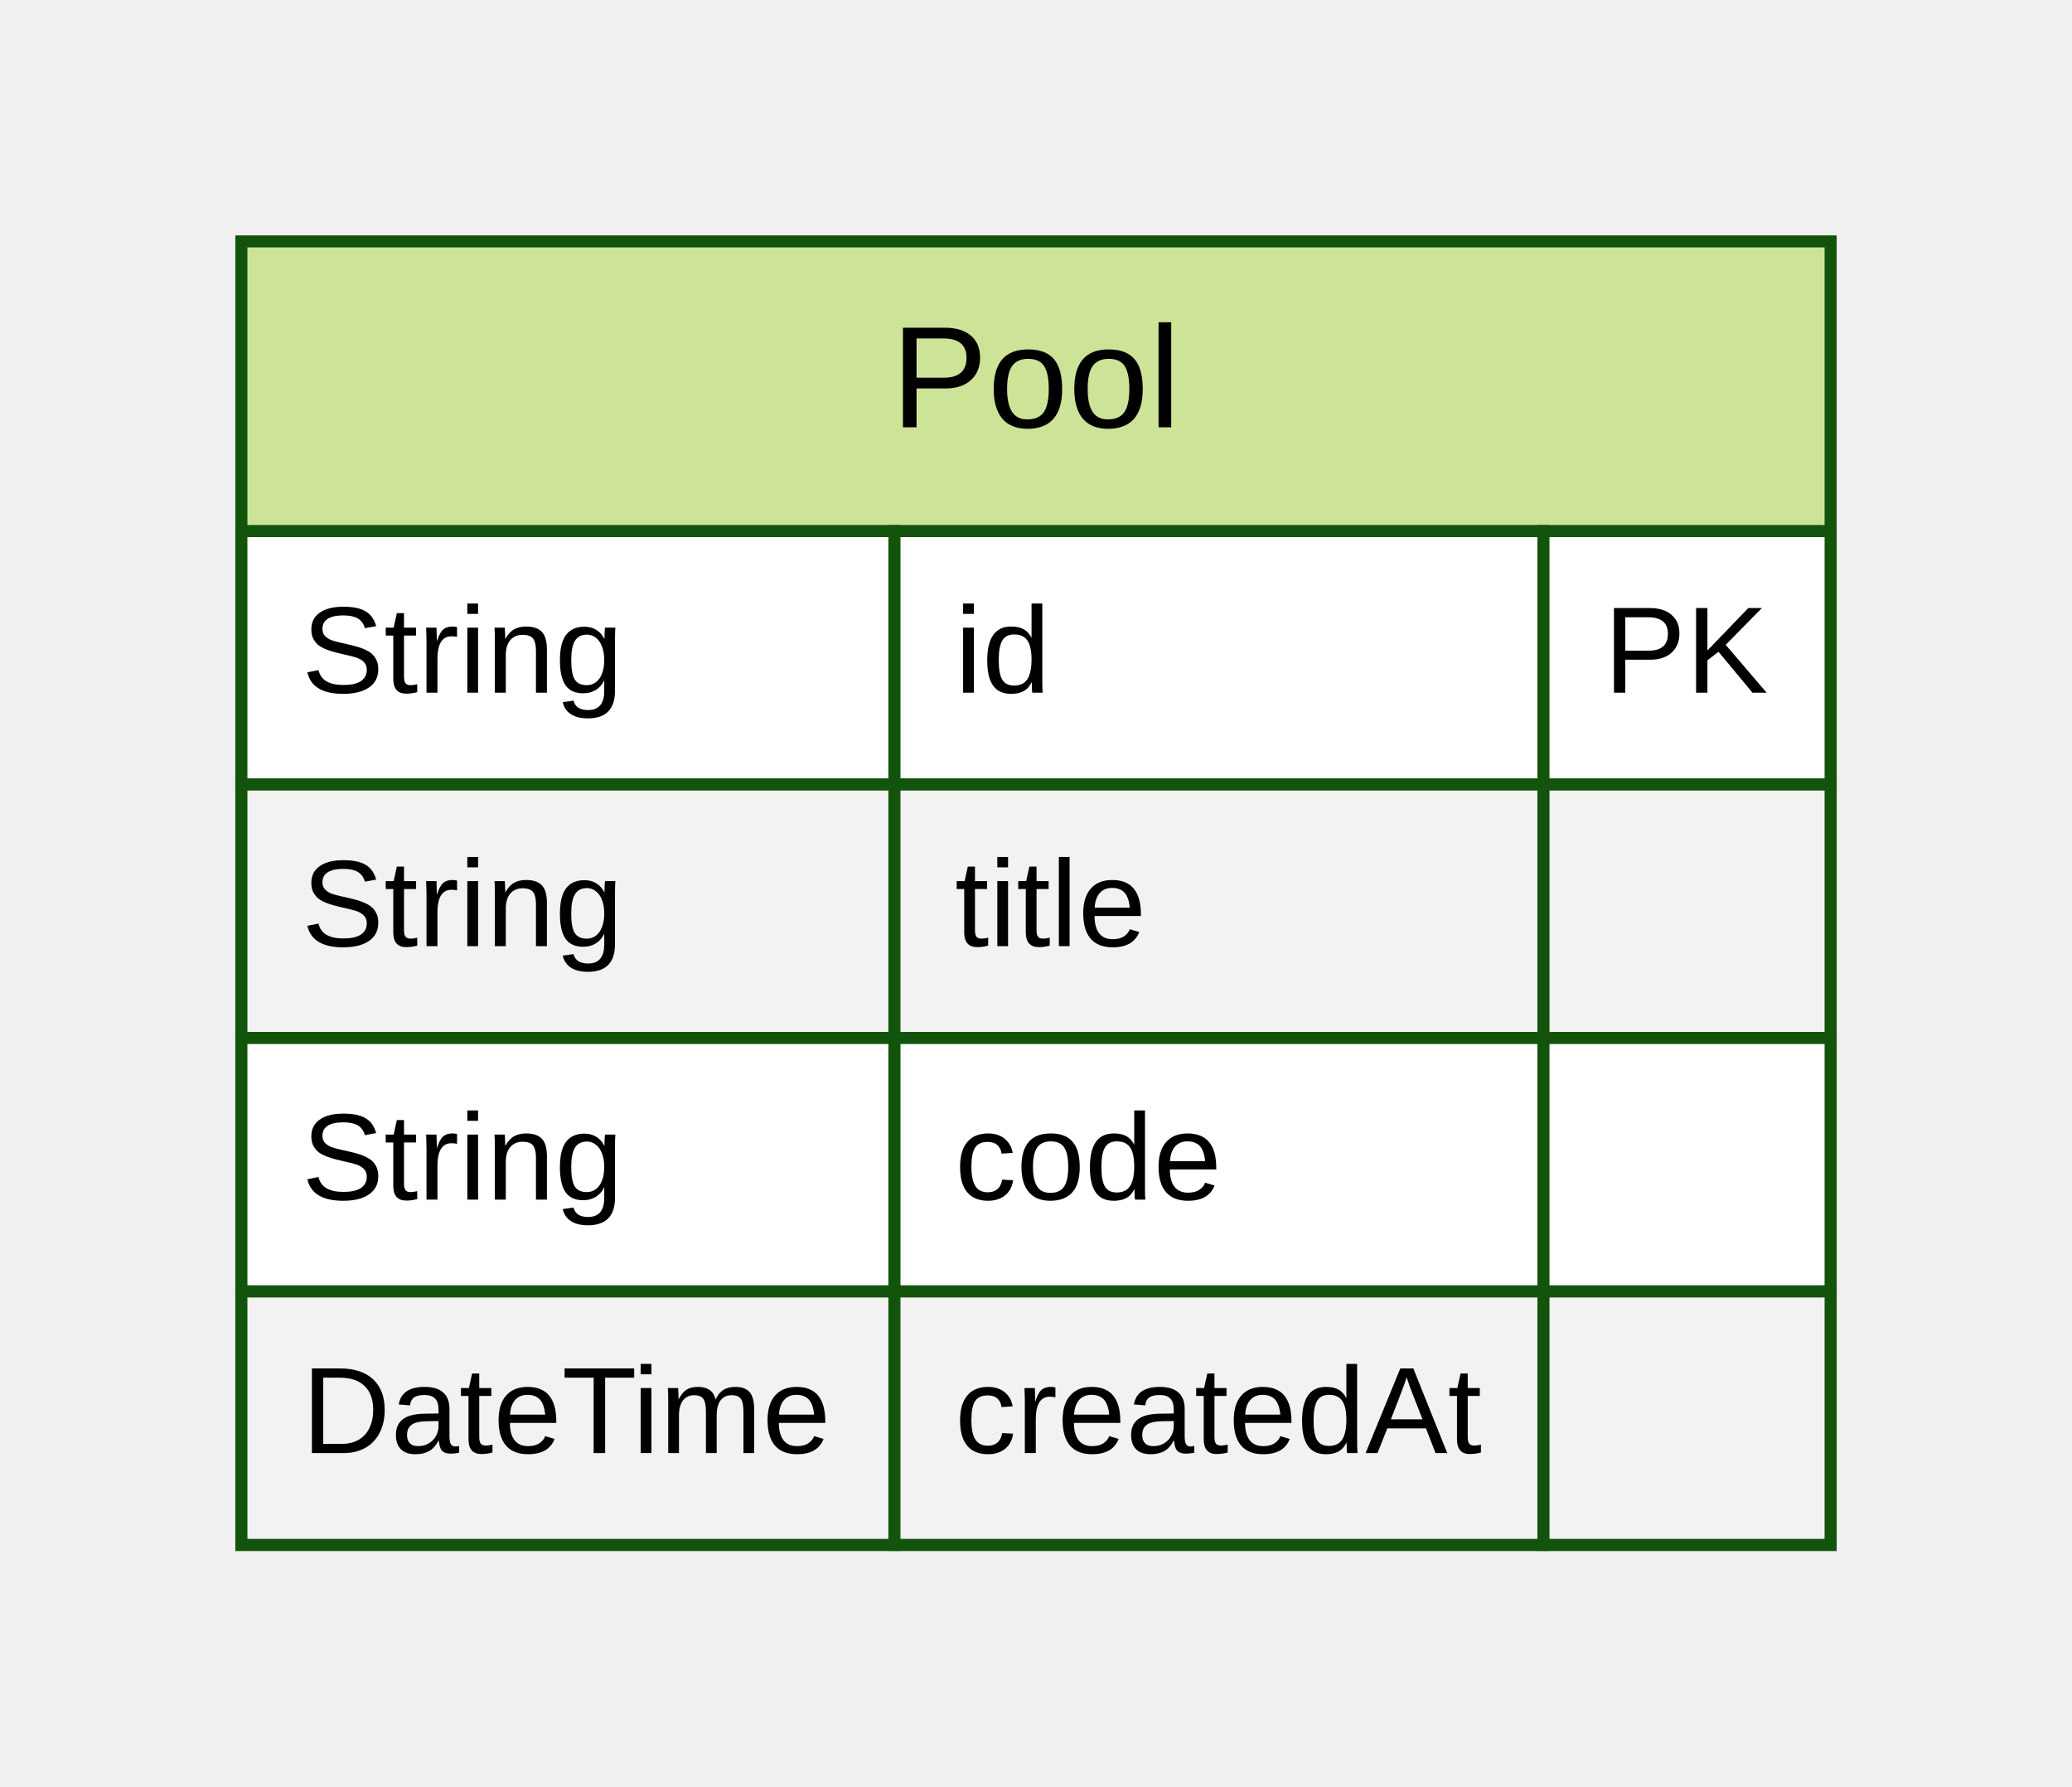
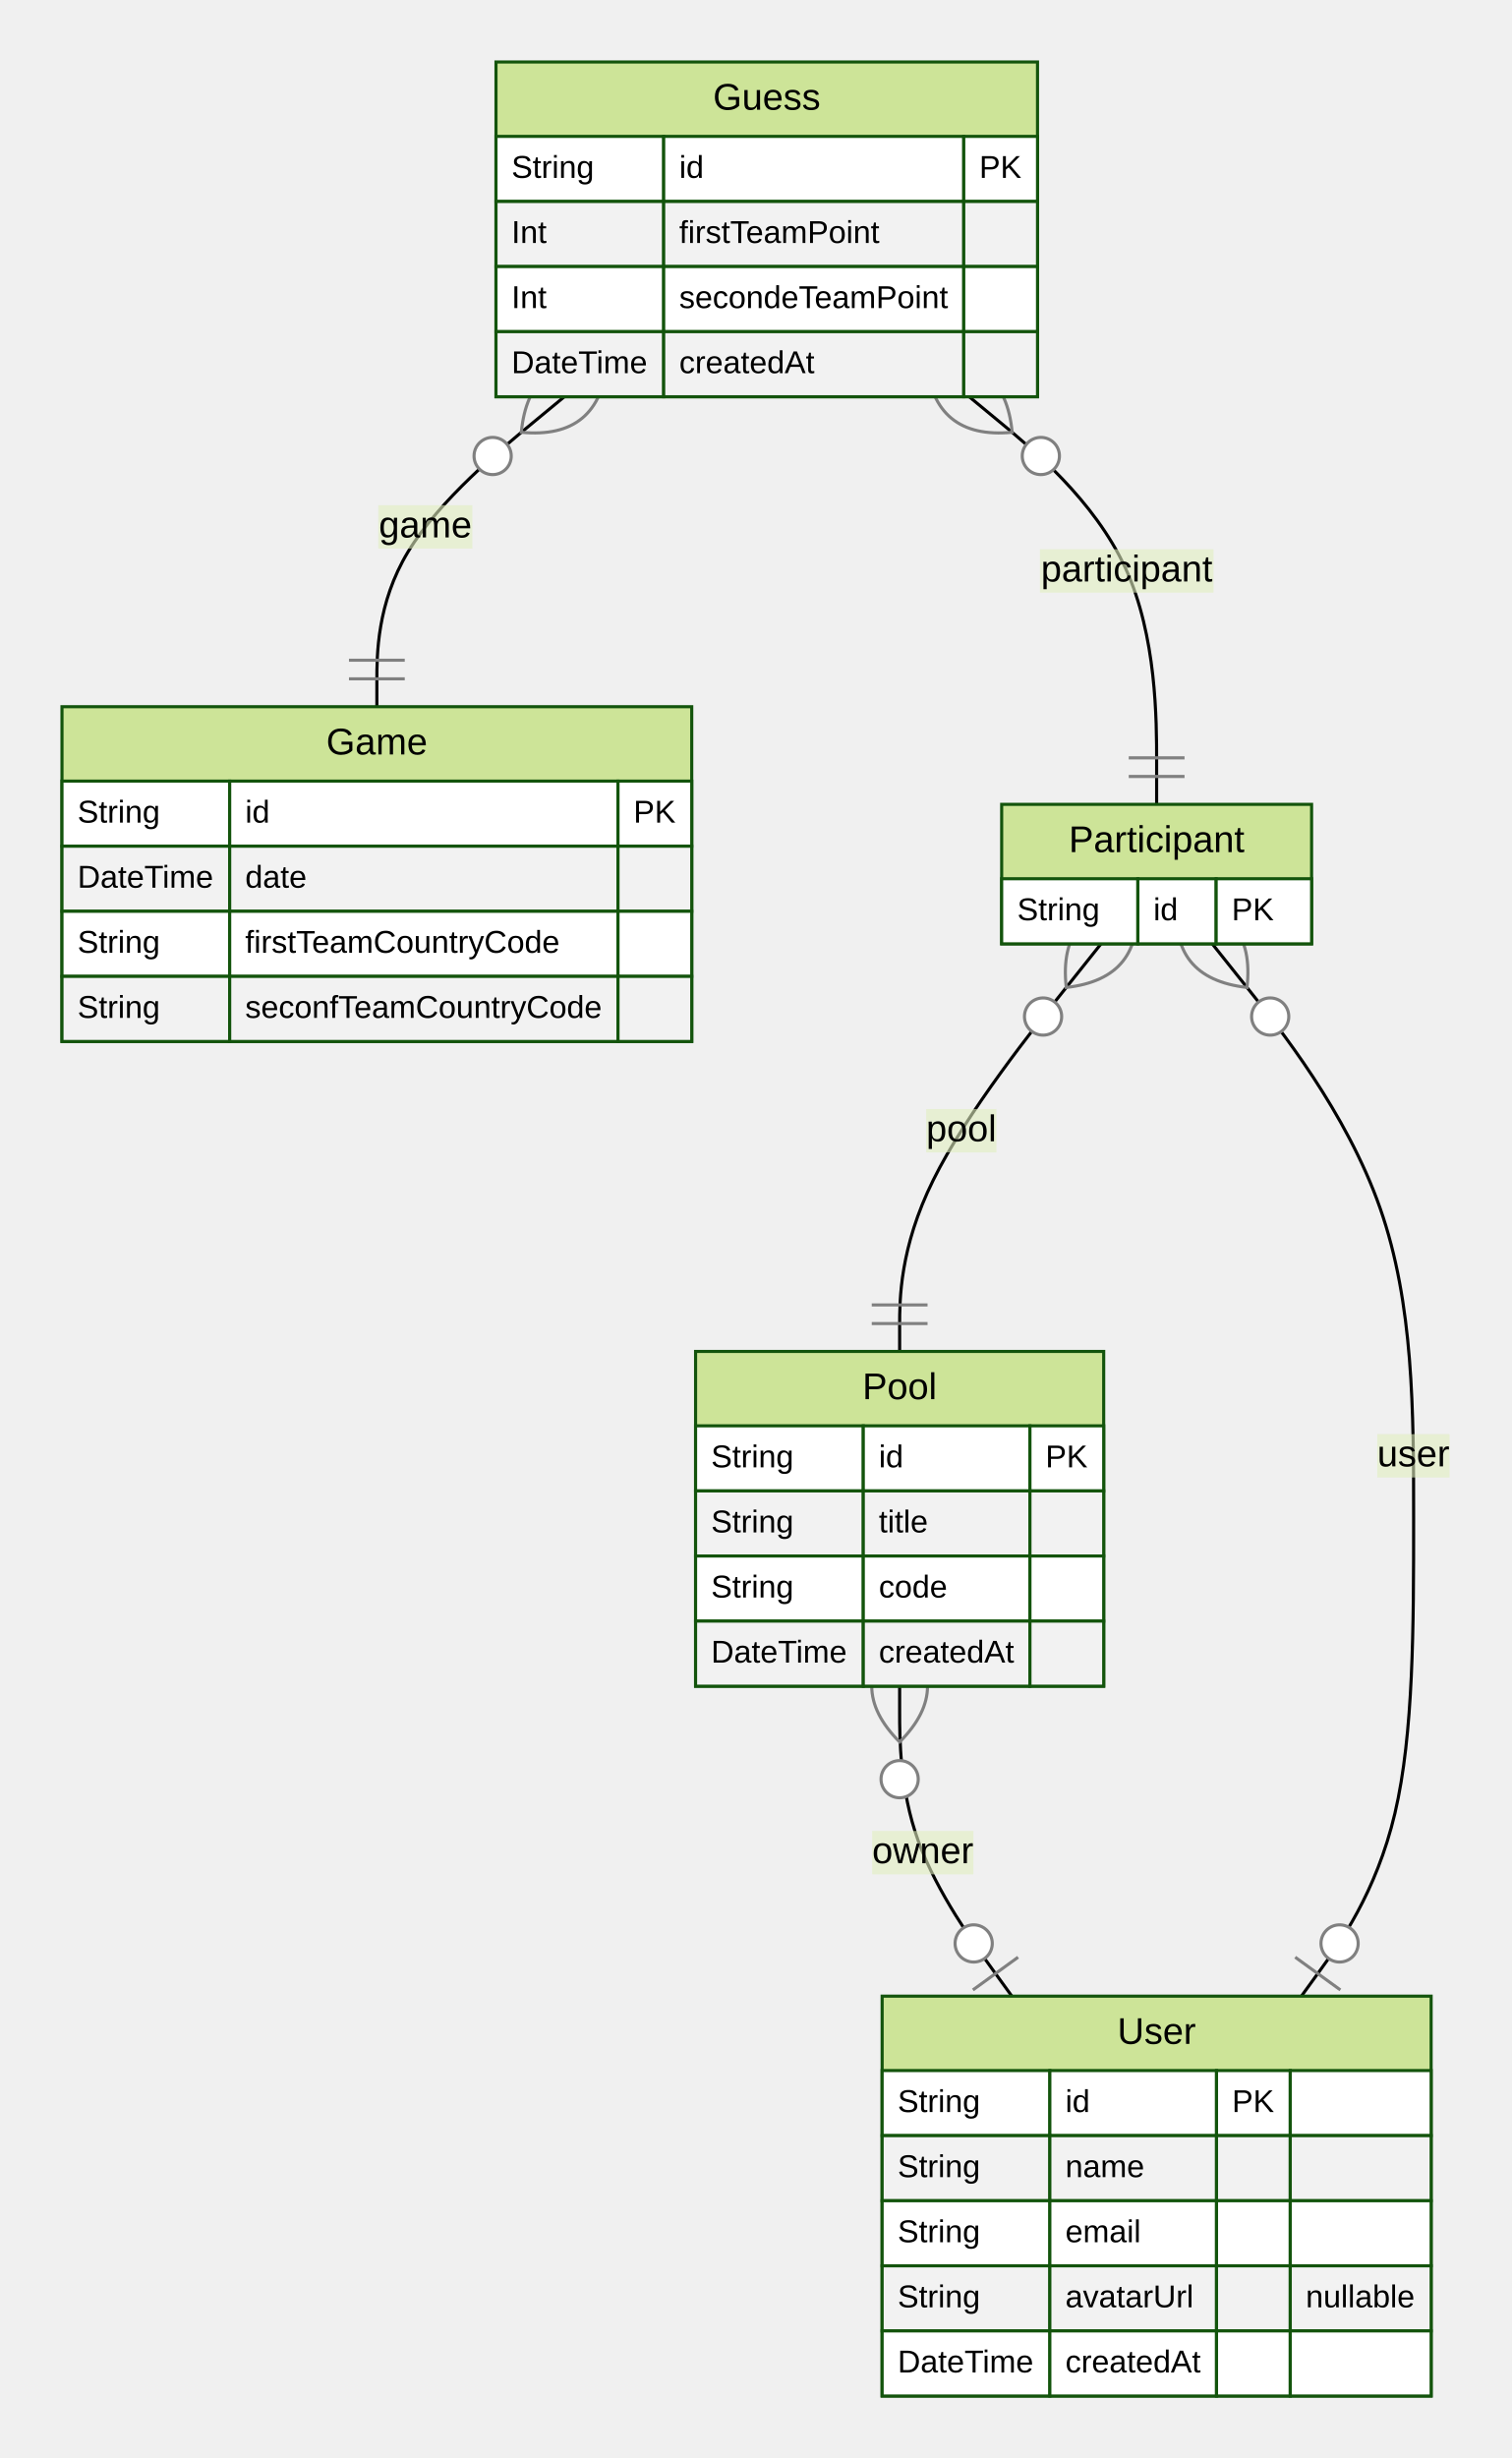
- <svg xmlns="http://www.w3.org/2000/svg" aria-labelledby="chart-title-mermaid-0 chart-desc-mermaid-0" role="img" viewBox="0 0 171.683 148" style="max-width: 171.683px; background-color: white;" width="100%" id="mermaid-0">
+ <svg xmlns="http://www.w3.org/2000/svg" aria-labelledby="chart-title-mermaid-0 chart-desc-mermaid-0" role="img" viewBox="0 0 487.708 793" style="max-width: 487.708px; background-color: white;" width="100%" id="mermaid-0">
  <style>#mermaid-0 {font-family:"trebuchet ms",verdana,arial,sans-serif;font-size:16px;fill:#000000;}#mermaid-0 .error-icon{fill:#552222;}#mermaid-0 .error-text{fill:#552222;stroke:#552222;}#mermaid-0 .edge-thickness-normal{stroke-width:2px;}#mermaid-0 .edge-thickness-thick{stroke-width:3.5px;}#mermaid-0 .edge-pattern-solid{stroke-dasharray:0;}#mermaid-0 .edge-pattern-dashed{stroke-dasharray:3;}#mermaid-0 .edge-pattern-dotted{stroke-dasharray:2;}#mermaid-0 .marker{fill:#000000;stroke:#000000;}#mermaid-0 .marker.cross{stroke:#000000;}#mermaid-0 svg{font-family:"trebuchet ms",verdana,arial,sans-serif;font-size:16px;}#mermaid-0 .entityBox{fill:#cde498;stroke:#13540c;}#mermaid-0 .attributeBoxOdd{fill:#ffffff;stroke:#13540c;}#mermaid-0 .attributeBoxEven{fill:#f2f2f2;stroke:#13540c;}#mermaid-0 .relationshipLabelBox{fill:hsl(78.158, 58.462%, 84.51%);opacity:0.7;background-color:hsl(78.158, 58.462%, 84.51%);}#mermaid-0 .relationshipLabelBox rect{opacity:0.5;}#mermaid-0 .relationshipLine{stroke:#000000;}#mermaid-0 :root{--mermaid-font-family:"trebuchet ms",verdana,arial,sans-serif;}</style>
  <g />
  <defs>
    <marker orient="auto" markerHeight="18" markerWidth="18" refY="9" refX="0" id="ONLY_ONE_START">
      <path d="M9,0 L9,18 M15,0 L15,18" fill="none" stroke="gray" />
    </marker>
  </defs>
  <defs>
    <marker orient="auto" markerHeight="18" markerWidth="18" refY="9" refX="18" id="ONLY_ONE_END">
      <path d="M3,0 L3,18 M9,0 L9,18" fill="none" stroke="gray" />
    </marker>
  </defs>
  <defs>
    <marker orient="auto" markerHeight="18" markerWidth="30" refY="9" refX="0" id="ZERO_OR_ONE_START">
      <circle r="6" cy="9" cx="21" fill="white" stroke="gray" />
      <path d="M9,0 L9,18" fill="none" stroke="gray" />
    </marker>
  </defs>
  <defs>
    <marker orient="auto" markerHeight="18" markerWidth="30" refY="9" refX="30" id="ZERO_OR_ONE_END">
      <circle r="6" cy="9" cx="9" fill="white" stroke="gray" />
      <path d="M21,0 L21,18" fill="none" stroke="gray" />
    </marker>
  </defs>
  <defs>
    <marker orient="auto" markerHeight="36" markerWidth="45" refY="18" refX="18" id="ONE_OR_MORE_START">
      <path d="M0,18 Q 18,0 36,18 Q 18,36 0,18 M42,9 L42,27" fill="none" stroke="gray" />
    </marker>
  </defs>
  <defs>
    <marker orient="auto" markerHeight="36" markerWidth="45" refY="18" refX="27" id="ONE_OR_MORE_END">
      <path d="M3,9 L3,27 M9,18 Q27,0 45,18 Q27,36 9,18" fill="none" stroke="gray" />
    </marker>
  </defs>
  <defs>
    <marker orient="auto" markerHeight="36" markerWidth="57" refY="18" refX="18" id="ZERO_OR_MORE_START">
      <circle r="6" cy="18" cx="48" fill="white" stroke="gray" />
      <path d="M0,18 Q18,0 36,18 Q18,36 0,18" fill="none" stroke="gray" />
    </marker>
  </defs>
  <defs>
    <marker orient="auto" markerHeight="36" markerWidth="57" refY="18" refX="39" id="ZERO_OR_MORE_END">
      <circle r="6" cy="18" cx="9" fill="white" stroke="gray" />
      <path d="M21,18 Q39,0 57,18 Q39,36 21,18" fill="none" stroke="gray" />
    </marker>
  </defs>
-   <g transform="translate(20,20 )" id="Pool">
+   <path marker-start="url(#ZERO_OR_MORE_START)" marker-end="url(#ZERO_OR_ONE_END)" fill="none" stroke="gray" d="M290.273,544L290.273,552.333C290.273,560.667,290.273,577.333,296.308,594C302.343,610.667,314.413,627.333,320.448,635.667L326.483,644" class="er relationshipLine" />
+   <path marker-start="url(#ZERO_OR_MORE_START)" marker-end="url(#ONLY_ONE_END)" fill="none" stroke="gray" d="M182.077,128L171.997,136.333C161.917,144.667,141.757,161.333,131.677,178C121.597,194.667,121.597,211.333,121.597,219.667L121.597,228" class="er relationshipLine" />
+   <path marker-start="url(#ZERO_OR_MORE_START)" marker-end="url(#ONLY_ONE_END)" fill="none" stroke="gray" d="M312.714,128L322.794,136.333C332.874,144.667,353.034,161.333,363.114,183.25C373.194,205.167,373.194,232.333,373.194,245.917L373.194,259.5" class="er relationshipLine" />
+   <path marker-start="url(#ZERO_OR_MORE_START)" marker-end="url(#ONLY_ONE_END)" fill="none" stroke="gray" d="M355.254,304.5L344.424,318.083C333.594,331.667,311.933,358.833,301.103,380.75C290.273,402.667,290.273,419.333,290.273,427.667L290.273,436" class="er relationshipLine" />
+   <path marker-start="url(#ZERO_OR_MORE_START)" marker-end="url(#ZERO_OR_ONE_END)" fill="none" stroke="gray" d="M391.133,304.5L401.963,318.083C412.793,331.667,434.454,358.833,445.284,389.75C456.114,420.667,456.114,455.333,456.114,490C456.114,524.667,456.114,559.333,450.079,585C444.044,610.667,431.974,627.333,425.939,635.667L419.904,644" class="er relationshipLine" />
+   <g transform="translate(224.4313,436 )" id="Pool">
    <rect height="108" width="131.683" y="0" x="0" stroke="gray" fill-opacity="100%" fill="honeydew" class="er entityBox" />
    <text transform="translate(65.84149,12)" style="font-family: &quot;trebuchet ms&quot;, verdana, arial, sans-serif;; font-size: 12px" text-anchor="middle" dominant-baseline="middle" y="0" x="0" id="entity-Pool" class="er entityLabel">Pool</text>
    <rect height="21" width="54.113" y="24" x="0" stroke="gray" fill-opacity="100%" fill="honeydew" class="er attributeBoxOdd" />
    <text transform="translate(5,34.5)" style="font-family: &quot;trebuchet ms&quot;, verdana, arial, sans-serif;; font-size: 10.2px" text-anchor="left" dominant-baseline="middle" y="0" x="0" id="entity-Pool-attr-1-type" class="er entityLabel">String</text>
    <rect height="21" width="53.775" y="24" x="54.113" stroke="gray" fill-opacity="100%" fill="honeydew" class="er attributeBoxOdd" />
    <text transform="translate(59.11313,34.5)" style="font-family: &quot;trebuchet ms&quot;, verdana, arial, sans-serif;; font-size: 10.2px" text-anchor="left" dominant-baseline="middle" y="0" x="0" id="entity-Pool-attr-1-name" class="er entityLabel">id</text>
    <rect height="21" width="23.795" y="24" x="107.888" stroke="gray" fill-opacity="100%" fill="honeydew" class="er attributeBoxOdd" />
    <text transform="translate(112.888,34.5)" style="font-family: &quot;trebuchet ms&quot;, verdana, arial, sans-serif;; font-size: 10.2px" text-anchor="left" dominant-baseline="middle" y="0" x="0" id="entity-Pool-attr-1-key" class="er entityLabel">PK</text>
    <rect height="21" width="54.113" y="45" x="0" stroke="gray" fill-opacity="100%" fill="honeydew" class="er attributeBoxEven" />
    <text transform="translate(5,55.5)" style="font-family: &quot;trebuchet ms&quot;, verdana, arial, sans-serif;; font-size: 10.2px" text-anchor="left" dominant-baseline="middle" y="0" x="0" id="entity-Pool-attr-2-type" class="er entityLabel">String</text>
    <rect height="21" width="53.775" y="45" x="54.113" stroke="gray" fill-opacity="100%" fill="honeydew" class="er attributeBoxEven" />
    <text transform="translate(59.11313,55.5)" style="font-family: &quot;trebuchet ms&quot;, verdana, arial, sans-serif;; font-size: 10.2px" text-anchor="left" dominant-baseline="middle" y="0" x="0" id="entity-Pool-attr-2-name" class="er entityLabel">title</text>
    <rect height="21" width="23.795" y="45" x="107.888" stroke="gray" fill-opacity="100%" fill="honeydew" class="er attributeBoxEven" />
    <text transform="translate(112.888,55.5)" style="font-family: &quot;trebuchet ms&quot;, verdana, arial, sans-serif;; font-size: 10.2px" text-anchor="left" dominant-baseline="middle" y="0" x="0" id="entity-Pool-attr-2-key" class="er entityLabel" />
    <rect height="21" width="54.113" y="66" x="0" stroke="gray" fill-opacity="100%" fill="honeydew" class="er attributeBoxOdd" />
    <text transform="translate(5,76.5)" style="font-family: &quot;trebuchet ms&quot;, verdana, arial, sans-serif;; font-size: 10.2px" text-anchor="left" dominant-baseline="middle" y="0" x="0" id="entity-Pool-attr-3-type" class="er entityLabel">String</text>
    <rect height="21" width="53.775" y="66" x="54.113" stroke="gray" fill-opacity="100%" fill="honeydew" class="er attributeBoxOdd" />
    <text transform="translate(59.11313,76.5)" style="font-family: &quot;trebuchet ms&quot;, verdana, arial, sans-serif;; font-size: 10.2px" text-anchor="left" dominant-baseline="middle" y="0" x="0" id="entity-Pool-attr-3-name" class="er entityLabel">code</text>
    <rect height="21" width="23.795" y="66" x="107.888" stroke="gray" fill-opacity="100%" fill="honeydew" class="er attributeBoxOdd" />
    <text transform="translate(112.888,76.5)" style="font-family: &quot;trebuchet ms&quot;, verdana, arial, sans-serif;; font-size: 10.2px" text-anchor="left" dominant-baseline="middle" y="0" x="0" id="entity-Pool-attr-3-key" class="er entityLabel" />
    <rect height="21" width="54.113" y="87" x="0" stroke="gray" fill-opacity="100%" fill="honeydew" class="er attributeBoxEven" />
    <text transform="translate(5,97.5)" style="font-family: &quot;trebuchet ms&quot;, verdana, arial, sans-serif;; font-size: 10.2px" text-anchor="left" dominant-baseline="middle" y="0" x="0" id="entity-Pool-attr-4-type" class="er entityLabel">DateTime</text>
    <rect height="21" width="53.775" y="87" x="54.113" stroke="gray" fill-opacity="100%" fill="honeydew" class="er attributeBoxEven" />
    <text transform="translate(59.11313,97.5)" style="font-family: &quot;trebuchet ms&quot;, verdana, arial, sans-serif;; font-size: 10.2px" text-anchor="left" dominant-baseline="middle" y="0" x="0" id="entity-Pool-attr-4-name" class="er entityLabel">createdAt</text>
    <rect height="21" width="23.795" y="87" x="107.888" stroke="gray" fill-opacity="100%" fill="honeydew" class="er attributeBoxEven" />
    <text transform="translate(112.888,97.5)" style="font-family: &quot;trebuchet ms&quot;, verdana, arial, sans-serif;; font-size: 10.2px" text-anchor="left" dominant-baseline="middle" y="0" x="0" id="entity-Pool-attr-4-key" class="er entityLabel" />
  </g>
+   <g transform="translate(284.6254,644 )" id="User">
+     <rect height="129" width="177.136" y="0" x="0" stroke="gray" fill-opacity="100%" fill="honeydew" class="er entityBox" />
+     <text transform="translate(88.5681,12)" style="font-family: &quot;trebuchet ms&quot;, verdana, arial, sans-serif;; font-size: 12px" text-anchor="middle" dominant-baseline="middle" y="0" x="0" id="entity-User" class="er entityLabel">User</text>
+     <rect height="21" width="54.113" y="24" x="0" stroke="gray" fill-opacity="100%" fill="honeydew" class="er attributeBoxOdd" />
+     <text transform="translate(5,34.5)" style="font-family: &quot;trebuchet ms&quot;, verdana, arial, sans-serif;; font-size: 10.2px" text-anchor="left" dominant-baseline="middle" y="0" x="0" id="entity-User-attr-1-type" class="er entityLabel">String</text>
+     <rect height="21" width="53.775" y="24" x="54.113" stroke="gray" fill-opacity="100%" fill="honeydew" class="er attributeBoxOdd" />
+     <text transform="translate(59.11313,34.5)" style="font-family: &quot;trebuchet ms&quot;, verdana, arial, sans-serif;; font-size: 10.2px" text-anchor="left" dominant-baseline="middle" y="0" x="0" id="entity-User-attr-1-name" class="er entityLabel">id</text>
+     <rect height="21" width="23.795" y="24" x="107.888" stroke="gray" fill-opacity="100%" fill="honeydew" class="er attributeBoxOdd" />
+     <text transform="translate(112.888,34.5)" style="font-family: &quot;trebuchet ms&quot;, verdana, arial, sans-serif;; font-size: 10.2px" text-anchor="left" dominant-baseline="middle" y="0" x="0" id="entity-User-attr-1-key" class="er entityLabel">PK</text>
+     <rect height="21" width="45.453" y="24" x="131.683" stroke="gray" fill-opacity="100%" fill="honeydew" class="er attributeBoxOdd" />
+     <text transform="translate(136.683,34.5)" style="font-family: &quot;trebuchet ms&quot;, verdana, arial, sans-serif;; font-size: 10.2px" text-anchor="left" dominant-baseline="middle" y="0" x="0" id="entity-User-attr-1-comment" class="er entityLabel" />
+     <rect height="21" width="54.113" y="45" x="0" stroke="gray" fill-opacity="100%" fill="honeydew" class="er attributeBoxEven" />
+     <text transform="translate(5,55.5)" style="font-family: &quot;trebuchet ms&quot;, verdana, arial, sans-serif;; font-size: 10.2px" text-anchor="left" dominant-baseline="middle" y="0" x="0" id="entity-User-attr-2-type" class="er entityLabel">String</text>
+     <rect height="21" width="53.775" y="45" x="54.113" stroke="gray" fill-opacity="100%" fill="honeydew" class="er attributeBoxEven" />
+     <text transform="translate(59.11313,55.5)" style="font-family: &quot;trebuchet ms&quot;, verdana, arial, sans-serif;; font-size: 10.2px" text-anchor="left" dominant-baseline="middle" y="0" x="0" id="entity-User-attr-2-name" class="er entityLabel">name</text>
+     <rect height="21" width="23.795" y="45" x="107.888" stroke="gray" fill-opacity="100%" fill="honeydew" class="er attributeBoxEven" />
+     <text transform="translate(112.888,55.5)" style="font-family: &quot;trebuchet ms&quot;, verdana, arial, sans-serif;; font-size: 10.2px" text-anchor="left" dominant-baseline="middle" y="0" x="0" id="entity-User-attr-2-key" class="er entityLabel" />
+     <rect height="21" width="45.453" y="45" x="131.683" stroke="gray" fill-opacity="100%" fill="honeydew" class="er attributeBoxEven" />
+     <text transform="translate(136.683,55.5)" style="font-family: &quot;trebuchet ms&quot;, verdana, arial, sans-serif;; font-size: 10.2px" text-anchor="left" dominant-baseline="middle" y="0" x="0" id="entity-User-attr-2-comment" class="er entityLabel" />
+     <rect height="21" width="54.113" y="66" x="0" stroke="gray" fill-opacity="100%" fill="honeydew" class="er attributeBoxOdd" />
+     <text transform="translate(5,76.5)" style="font-family: &quot;trebuchet ms&quot;, verdana, arial, sans-serif;; font-size: 10.2px" text-anchor="left" dominant-baseline="middle" y="0" x="0" id="entity-User-attr-3-type" class="er entityLabel">String</text>
+     <rect height="21" width="53.775" y="66" x="54.113" stroke="gray" fill-opacity="100%" fill="honeydew" class="er attributeBoxOdd" />
+     <text transform="translate(59.11313,76.5)" style="font-family: &quot;trebuchet ms&quot;, verdana, arial, sans-serif;; font-size: 10.2px" text-anchor="left" dominant-baseline="middle" y="0" x="0" id="entity-User-attr-3-name" class="er entityLabel">email</text>
+     <rect height="21" width="23.795" y="66" x="107.888" stroke="gray" fill-opacity="100%" fill="honeydew" class="er attributeBoxOdd" />
+     <text transform="translate(112.888,76.5)" style="font-family: &quot;trebuchet ms&quot;, verdana, arial, sans-serif;; font-size: 10.2px" text-anchor="left" dominant-baseline="middle" y="0" x="0" id="entity-User-attr-3-key" class="er entityLabel" />
+     <rect height="21" width="45.453" y="66" x="131.683" stroke="gray" fill-opacity="100%" fill="honeydew" class="er attributeBoxOdd" />
+     <text transform="translate(136.683,76.5)" style="font-family: &quot;trebuchet ms&quot;, verdana, arial, sans-serif;; font-size: 10.2px" text-anchor="left" dominant-baseline="middle" y="0" x="0" id="entity-User-attr-3-comment" class="er entityLabel" />
+     <rect height="21" width="54.113" y="87" x="0" stroke="gray" fill-opacity="100%" fill="honeydew" class="er attributeBoxEven" />
+     <text transform="translate(5,97.5)" style="font-family: &quot;trebuchet ms&quot;, verdana, arial, sans-serif;; font-size: 10.2px" text-anchor="left" dominant-baseline="middle" y="0" x="0" id="entity-User-attr-4-type" class="er entityLabel">String</text>
+     <rect height="21" width="53.775" y="87" x="54.113" stroke="gray" fill-opacity="100%" fill="honeydew" class="er attributeBoxEven" />
+     <text transform="translate(59.11313,97.5)" style="font-family: &quot;trebuchet ms&quot;, verdana, arial, sans-serif;; font-size: 10.2px" text-anchor="left" dominant-baseline="middle" y="0" x="0" id="entity-User-attr-4-name" class="er entityLabel">avatarUrl</text>
+     <rect height="21" width="23.795" y="87" x="107.888" stroke="gray" fill-opacity="100%" fill="honeydew" class="er attributeBoxEven" />
+     <text transform="translate(112.888,97.5)" style="font-family: &quot;trebuchet ms&quot;, verdana, arial, sans-serif;; font-size: 10.2px" text-anchor="left" dominant-baseline="middle" y="0" x="0" id="entity-User-attr-4-key" class="er entityLabel" />
+     <rect height="21" width="45.453" y="87" x="131.683" stroke="gray" fill-opacity="100%" fill="honeydew" class="er attributeBoxEven" />
+     <text transform="translate(136.683,97.5)" style="font-family: &quot;trebuchet ms&quot;, verdana, arial, sans-serif;; font-size: 10.2px" text-anchor="left" dominant-baseline="middle" y="0" x="0" id="entity-User-attr-4-comment" class="er entityLabel">nullable</text>
+     <rect height="21" width="54.113" y="108" x="0" stroke="gray" fill-opacity="100%" fill="honeydew" class="er attributeBoxOdd" />
+     <text transform="translate(5,118.5)" style="font-family: &quot;trebuchet ms&quot;, verdana, arial, sans-serif;; font-size: 10.2px" text-anchor="left" dominant-baseline="middle" y="0" x="0" id="entity-User-attr-5-type" class="er entityLabel">DateTime</text>
+     <rect height="21" width="53.775" y="108" x="54.113" stroke="gray" fill-opacity="100%" fill="honeydew" class="er attributeBoxOdd" />
+     <text transform="translate(59.11313,118.5)" style="font-family: &quot;trebuchet ms&quot;, verdana, arial, sans-serif;; font-size: 10.2px" text-anchor="left" dominant-baseline="middle" y="0" x="0" id="entity-User-attr-5-name" class="er entityLabel">createdAt</text>
+     <rect height="21" width="23.795" y="108" x="107.888" stroke="gray" fill-opacity="100%" fill="honeydew" class="er attributeBoxOdd" />
+     <text transform="translate(112.888,118.5)" style="font-family: &quot;trebuchet ms&quot;, verdana, arial, sans-serif;; font-size: 10.2px" text-anchor="left" dominant-baseline="middle" y="0" x="0" id="entity-User-attr-5-key" class="er entityLabel" />
+     <rect height="21" width="45.453" y="108" x="131.683" stroke="gray" fill-opacity="100%" fill="honeydew" class="er attributeBoxOdd" />
+     <text transform="translate(136.683,118.5)" style="font-family: &quot;trebuchet ms&quot;, verdana, arial, sans-serif;; font-size: 10.2px" text-anchor="left" dominant-baseline="middle" y="0" x="0" id="entity-User-attr-5-comment" class="er entityLabel" />
+   </g>
+   <g transform="translate(20,228 )" id="Game">
+     <rect height="108" width="203.194" y="0" x="0" stroke="gray" fill-opacity="100%" fill="honeydew" class="er entityBox" />
+     <text transform="translate(101.5968,12)" style="font-family: &quot;trebuchet ms&quot;, verdana, arial, sans-serif;; font-size: 12px" text-anchor="middle" dominant-baseline="middle" y="0" x="0" id="entity-Game" class="er entityLabel">Game</text>
+     <rect height="21" width="54.113" y="24" x="0" stroke="gray" fill-opacity="100%" fill="honeydew" class="er attributeBoxOdd" />
+     <text transform="translate(5,34.5)" style="font-family: &quot;trebuchet ms&quot;, verdana, arial, sans-serif;; font-size: 10.2px" text-anchor="left" dominant-baseline="middle" y="0" x="0" id="entity-Game-attr-1-type" class="er entityLabel">String</text>
+     <rect height="21" width="125.285" y="24" x="54.113" stroke="gray" fill-opacity="100%" fill="honeydew" class="er attributeBoxOdd" />
+     <text transform="translate(59.11313,34.5)" style="font-family: &quot;trebuchet ms&quot;, verdana, arial, sans-serif;; font-size: 10.2px" text-anchor="left" dominant-baseline="middle" y="0" x="0" id="entity-Game-attr-1-name" class="er entityLabel">id</text>
+     <rect height="21" width="23.795" y="24" x="179.399" stroke="gray" fill-opacity="100%" fill="honeydew" class="er attributeBoxOdd" />
+     <text transform="translate(184.3985,34.5)" style="font-family: &quot;trebuchet ms&quot;, verdana, arial, sans-serif;; font-size: 10.2px" text-anchor="left" dominant-baseline="middle" y="0" x="0" id="entity-Game-attr-1-key" class="er entityLabel">PK</text>
+     <rect height="21" width="54.113" y="45" x="0" stroke="gray" fill-opacity="100%" fill="honeydew" class="er attributeBoxEven" />
+     <text transform="translate(5,55.5)" style="font-family: &quot;trebuchet ms&quot;, verdana, arial, sans-serif;; font-size: 10.2px" text-anchor="left" dominant-baseline="middle" y="0" x="0" id="entity-Game-attr-2-type" class="er entityLabel">DateTime</text>
+     <rect height="21" width="125.285" y="45" x="54.113" stroke="gray" fill-opacity="100%" fill="honeydew" class="er attributeBoxEven" />
+     <text transform="translate(59.11313,55.5)" style="font-family: &quot;trebuchet ms&quot;, verdana, arial, sans-serif;; font-size: 10.2px" text-anchor="left" dominant-baseline="middle" y="0" x="0" id="entity-Game-attr-2-name" class="er entityLabel">date</text>
+     <rect height="21" width="23.795" y="45" x="179.399" stroke="gray" fill-opacity="100%" fill="honeydew" class="er attributeBoxEven" />
+     <text transform="translate(184.3985,55.5)" style="font-family: &quot;trebuchet ms&quot;, verdana, arial, sans-serif;; font-size: 10.2px" text-anchor="left" dominant-baseline="middle" y="0" x="0" id="entity-Game-attr-2-key" class="er entityLabel" />
+     <rect height="21" width="54.113" y="66" x="0" stroke="gray" fill-opacity="100%" fill="honeydew" class="er attributeBoxOdd" />
+     <text transform="translate(5,76.5)" style="font-family: &quot;trebuchet ms&quot;, verdana, arial, sans-serif;; font-size: 10.2px" text-anchor="left" dominant-baseline="middle" y="0" x="0" id="entity-Game-attr-3-type" class="er entityLabel">String</text>
+     <rect height="21" width="125.285" y="66" x="54.113" stroke="gray" fill-opacity="100%" fill="honeydew" class="er attributeBoxOdd" />
+     <text transform="translate(59.11313,76.5)" style="font-family: &quot;trebuchet ms&quot;, verdana, arial, sans-serif;; font-size: 10.2px" text-anchor="left" dominant-baseline="middle" y="0" x="0" id="entity-Game-attr-3-name" class="er entityLabel">firstTeamCountryCode</text>
+     <rect height="21" width="23.795" y="66" x="179.399" stroke="gray" fill-opacity="100%" fill="honeydew" class="er attributeBoxOdd" />
+     <text transform="translate(184.3985,76.5)" style="font-family: &quot;trebuchet ms&quot;, verdana, arial, sans-serif;; font-size: 10.2px" text-anchor="left" dominant-baseline="middle" y="0" x="0" id="entity-Game-attr-3-key" class="er entityLabel" />
+     <rect height="21" width="54.113" y="87" x="0" stroke="gray" fill-opacity="100%" fill="honeydew" class="er attributeBoxEven" />
+     <text transform="translate(5,97.5)" style="font-family: &quot;trebuchet ms&quot;, verdana, arial, sans-serif;; font-size: 10.2px" text-anchor="left" dominant-baseline="middle" y="0" x="0" id="entity-Game-attr-4-type" class="er entityLabel">String</text>
+     <rect height="21" width="125.285" y="87" x="54.113" stroke="gray" fill-opacity="100%" fill="honeydew" class="er attributeBoxEven" />
+     <text transform="translate(59.11313,97.5)" style="font-family: &quot;trebuchet ms&quot;, verdana, arial, sans-serif;; font-size: 10.2px" text-anchor="left" dominant-baseline="middle" y="0" x="0" id="entity-Game-attr-4-name" class="er entityLabel">seconfTeamCountryCode</text>
+     <rect height="21" width="23.795" y="87" x="179.399" stroke="gray" fill-opacity="100%" fill="honeydew" class="er attributeBoxEven" />
+     <text transform="translate(184.3985,97.5)" style="font-family: &quot;trebuchet ms&quot;, verdana, arial, sans-serif;; font-size: 10.2px" text-anchor="left" dominant-baseline="middle" y="0" x="0" id="entity-Game-attr-4-key" class="er entityLabel" />
+   </g>
+   <g transform="translate(160.0328,20 )" id="Guess">
+     <rect height="108" width="174.725" y="0" x="0" stroke="gray" fill-opacity="100%" fill="honeydew" class="er entityBox" />
+     <text transform="translate(87.36239,12)" style="font-family: &quot;trebuchet ms&quot;, verdana, arial, sans-serif;; font-size: 12px" text-anchor="middle" dominant-baseline="middle" y="0" x="0" id="entity-Guess" class="er entityLabel">Guess</text>
+     <rect height="21" width="54.113" y="24" x="0" stroke="gray" fill-opacity="100%" fill="honeydew" class="er attributeBoxOdd" />
+     <text transform="translate(5,34.5)" style="font-family: &quot;trebuchet ms&quot;, verdana, arial, sans-serif;; font-size: 10.2px" text-anchor="left" dominant-baseline="middle" y="0" x="0" id="entity-Guess-attr-1-type" class="er entityLabel">String</text>
+     <rect height="21" width="96.817" y="24" x="54.113" stroke="gray" fill-opacity="100%" fill="honeydew" class="er attributeBoxOdd" />
+     <text transform="translate(59.11313,34.5)" style="font-family: &quot;trebuchet ms&quot;, verdana, arial, sans-serif;; font-size: 10.2px" text-anchor="left" dominant-baseline="middle" y="0" x="0" id="entity-Guess-attr-1-name" class="er entityLabel">id</text>
+     <rect height="21" width="23.795" y="24" x="150.93" stroke="gray" fill-opacity="100%" fill="honeydew" class="er attributeBoxOdd" />
+     <text transform="translate(155.9298,34.5)" style="font-family: &quot;trebuchet ms&quot;, verdana, arial, sans-serif;; font-size: 10.2px" text-anchor="left" dominant-baseline="middle" y="0" x="0" id="entity-Guess-attr-1-key" class="er entityLabel">PK</text>
+     <rect height="21" width="54.113" y="45" x="0" stroke="gray" fill-opacity="100%" fill="honeydew" class="er attributeBoxEven" />
+     <text transform="translate(5,55.5)" style="font-family: &quot;trebuchet ms&quot;, verdana, arial, sans-serif;; font-size: 10.2px" text-anchor="left" dominant-baseline="middle" y="0" x="0" id="entity-Guess-attr-2-type" class="er entityLabel">Int</text>
+     <rect height="21" width="96.817" y="45" x="54.113" stroke="gray" fill-opacity="100%" fill="honeydew" class="er attributeBoxEven" />
+     <text transform="translate(59.11313,55.5)" style="font-family: &quot;trebuchet ms&quot;, verdana, arial, sans-serif;; font-size: 10.2px" text-anchor="left" dominant-baseline="middle" y="0" x="0" id="entity-Guess-attr-2-name" class="er entityLabel">firstTeamPoint</text>
+     <rect height="21" width="23.795" y="45" x="150.93" stroke="gray" fill-opacity="100%" fill="honeydew" class="er attributeBoxEven" />
+     <text transform="translate(155.9298,55.5)" style="font-family: &quot;trebuchet ms&quot;, verdana, arial, sans-serif;; font-size: 10.2px" text-anchor="left" dominant-baseline="middle" y="0" x="0" id="entity-Guess-attr-2-key" class="er entityLabel" />
+     <rect height="21" width="54.113" y="66" x="0" stroke="gray" fill-opacity="100%" fill="honeydew" class="er attributeBoxOdd" />
+     <text transform="translate(5,76.5)" style="font-family: &quot;trebuchet ms&quot;, verdana, arial, sans-serif;; font-size: 10.2px" text-anchor="left" dominant-baseline="middle" y="0" x="0" id="entity-Guess-attr-3-type" class="er entityLabel">Int</text>
+     <rect height="21" width="96.817" y="66" x="54.113" stroke="gray" fill-opacity="100%" fill="honeydew" class="er attributeBoxOdd" />
+     <text transform="translate(59.11313,76.5)" style="font-family: &quot;trebuchet ms&quot;, verdana, arial, sans-serif;; font-size: 10.2px" text-anchor="left" dominant-baseline="middle" y="0" x="0" id="entity-Guess-attr-3-name" class="er entityLabel">secondeTeamPoint</text>
+     <rect height="21" width="23.795" y="66" x="150.93" stroke="gray" fill-opacity="100%" fill="honeydew" class="er attributeBoxOdd" />
+     <text transform="translate(155.9298,76.5)" style="font-family: &quot;trebuchet ms&quot;, verdana, arial, sans-serif;; font-size: 10.2px" text-anchor="left" dominant-baseline="middle" y="0" x="0" id="entity-Guess-attr-3-key" class="er entityLabel" />
+     <rect height="21" width="54.113" y="87" x="0" stroke="gray" fill-opacity="100%" fill="honeydew" class="er attributeBoxEven" />
+     <text transform="translate(5,97.5)" style="font-family: &quot;trebuchet ms&quot;, verdana, arial, sans-serif;; font-size: 10.2px" text-anchor="left" dominant-baseline="middle" y="0" x="0" id="entity-Guess-attr-4-type" class="er entityLabel">DateTime</text>
+     <rect height="21" width="96.817" y="87" x="54.113" stroke="gray" fill-opacity="100%" fill="honeydew" class="er attributeBoxEven" />
+     <text transform="translate(59.11313,97.5)" style="font-family: &quot;trebuchet ms&quot;, verdana, arial, sans-serif;; font-size: 10.2px" text-anchor="left" dominant-baseline="middle" y="0" x="0" id="entity-Guess-attr-4-name" class="er entityLabel">createdAt</text>
+     <rect height="21" width="23.795" y="87" x="150.93" stroke="gray" fill-opacity="100%" fill="honeydew" class="er attributeBoxEven" />
+     <text transform="translate(155.9298,97.5)" style="font-family: &quot;trebuchet ms&quot;, verdana, arial, sans-serif;; font-size: 10.2px" text-anchor="left" dominant-baseline="middle" y="0" x="0" id="entity-Guess-attr-4-key" class="er entityLabel" />
+   </g>
+   <g transform="translate(323.1935,259.5 )" id="Participant">
+     <rect height="45" width="100" y="0" x="0" stroke="gray" fill-opacity="100%" fill="honeydew" class="er entityBox" />
+     <text transform="translate(50,12)" style="font-family: &quot;trebuchet ms&quot;, verdana, arial, sans-serif;; font-size: 12px" text-anchor="middle" dominant-baseline="middle" y="0" x="0" id="entity-Participant" class="er entityLabel">Participant</text>
+     <rect height="21" width="43.945" y="24" x="0" stroke="gray" fill-opacity="100%" fill="honeydew" class="er attributeBoxOdd" />
+     <text transform="translate(5,34.5)" style="font-family: &quot;trebuchet ms&quot;, verdana, arial, sans-serif;; font-size: 10.2px" text-anchor="left" dominant-baseline="middle" y="0" x="0" id="entity-Participant-attr-1-type" class="er entityLabel">String</text>
+     <rect height="21" width="25.262" y="24" x="43.945" stroke="gray" fill-opacity="100%" fill="honeydew" class="er attributeBoxOdd" />
+     <text transform="translate(48.94526,34.5)" style="font-family: &quot;trebuchet ms&quot;, verdana, arial, sans-serif;; font-size: 10.2px" text-anchor="left" dominant-baseline="middle" y="0" x="0" id="entity-Participant-attr-1-name" class="er entityLabel">id</text>
+     <rect height="21" width="30.793" y="24" x="69.207" stroke="gray" fill-opacity="100%" fill="honeydew" class="er attributeBoxOdd" />
+     <text transform="translate(74.20681,34.5)" style="font-family: &quot;trebuchet ms&quot;, verdana, arial, sans-serif;; font-size: 10.2px" text-anchor="left" dominant-baseline="middle" y="0" x="0" id="entity-Participant-attr-1-key" class="er entityLabel">PK</text>
+   </g>
+   <rect fill-opacity="85%" fill="white" height="14" width="32.688" y="590.7" x="281.4" class="er relationshipLabelBox" />
+   <text style="font-family: &quot;trebuchet ms&quot;, verdana, arial, sans-serif;; font-size: 12px" dominant-baseline="middle" text-anchor="middle" y="597.7" x="297.743" id="rel1" class="er relationshipLabel">owner</text>
+   <rect fill-opacity="85%" fill="white" height="14" width="30.344" y="162.988" x="122.071" class="er relationshipLabelBox" />
+   <text style="font-family: &quot;trebuchet ms&quot;, verdana, arial, sans-serif;; font-size: 12px" dominant-baseline="middle" text-anchor="middle" y="169.988" x="137.243" id="rel2" class="er relationshipLabel">game</text>
+   <rect fill-opacity="85%" fill="white" height="14" width="56.031" y="177.197" x="335.526" class="er relationshipLabelBox" />
+   <text style="font-family: &quot;trebuchet ms&quot;, verdana, arial, sans-serif;; font-size: 12px" dominant-baseline="middle" text-anchor="middle" y="184.197" x="363.541" id="rel3" class="er relationshipLabel">participant</text>
+   <rect fill-opacity="85%" fill="white" height="14" width="22.688" y="357.795" x="298.831" class="er relationshipLabelBox" />
+   <text style="font-family: &quot;trebuchet ms&quot;, verdana, arial, sans-serif;; font-size: 12px" dominant-baseline="middle" text-anchor="middle" y="364.795" x="310.175" id="rel4" class="er relationshipLabel">pool</text>
+   <rect fill-opacity="85%" fill="white" height="14" width="23.348" y="462.676" x="444.359" class="er relationshipLabelBox" />
+   <text style="font-family: &quot;trebuchet ms&quot;, verdana, arial, sans-serif;; font-size: 12px" dominant-baseline="middle" text-anchor="middle" y="469.676" x="456.033" id="rel5" class="er relationshipLabel">user</text>
</svg>
